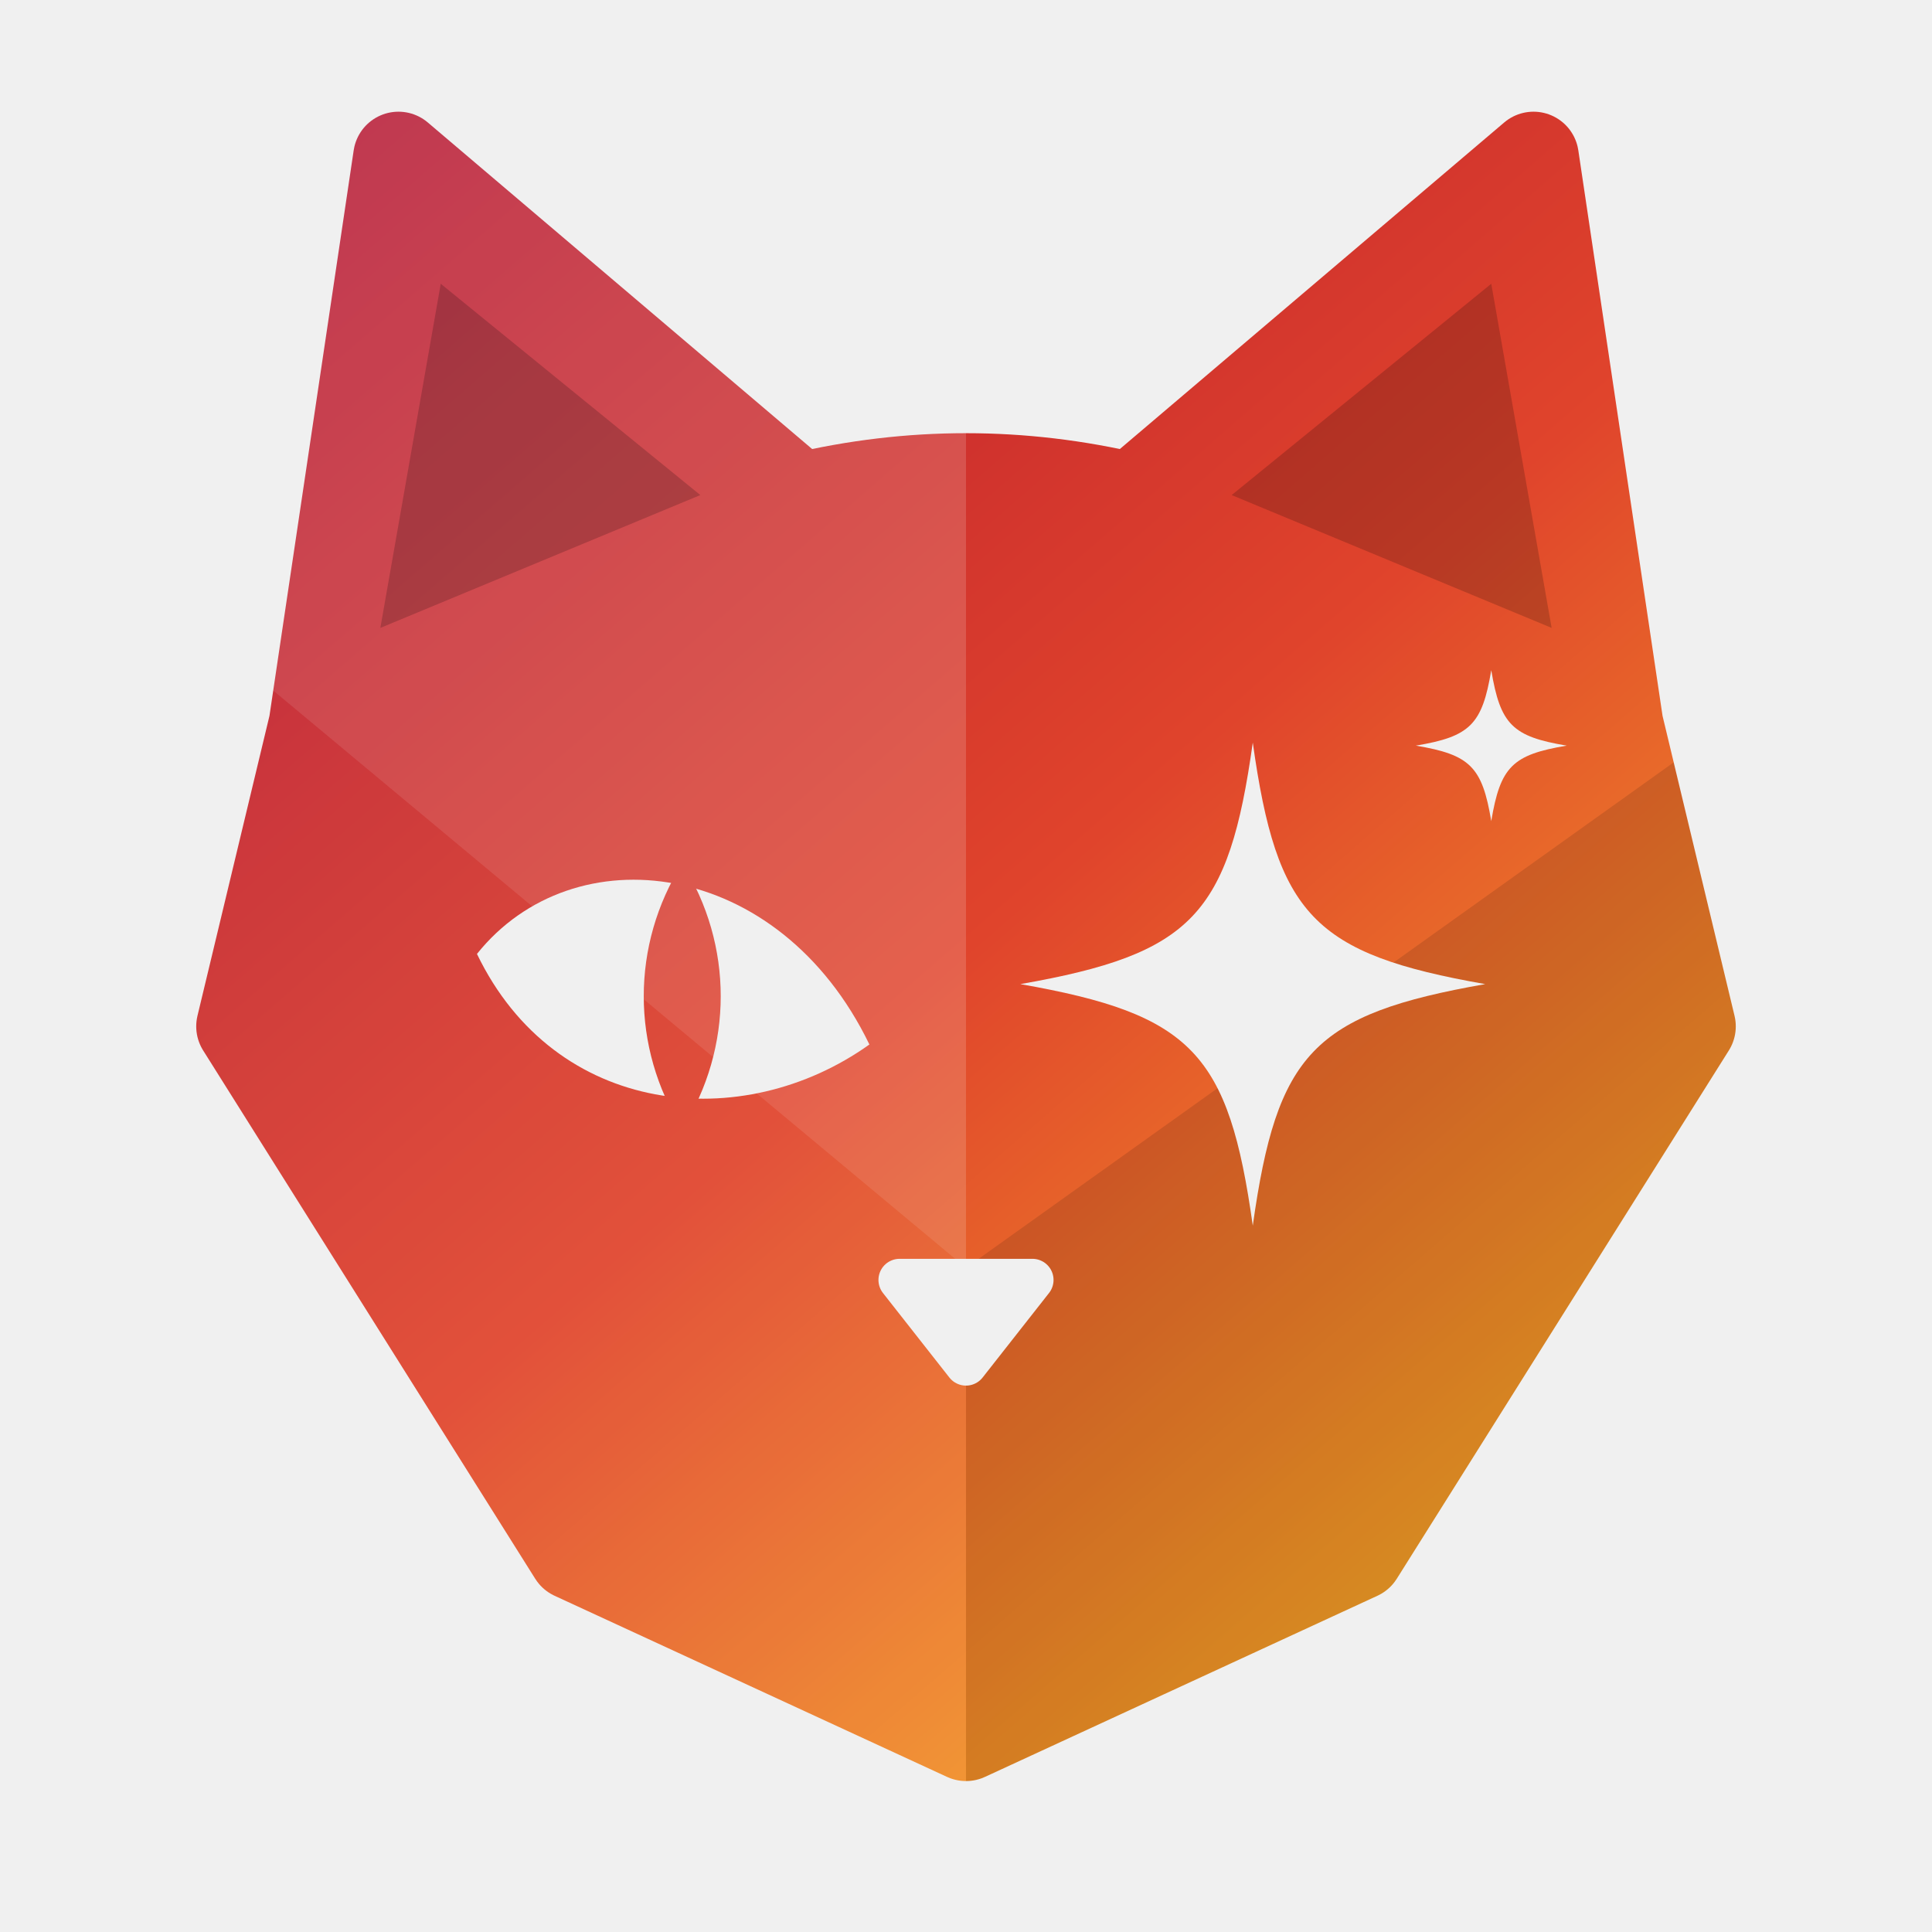
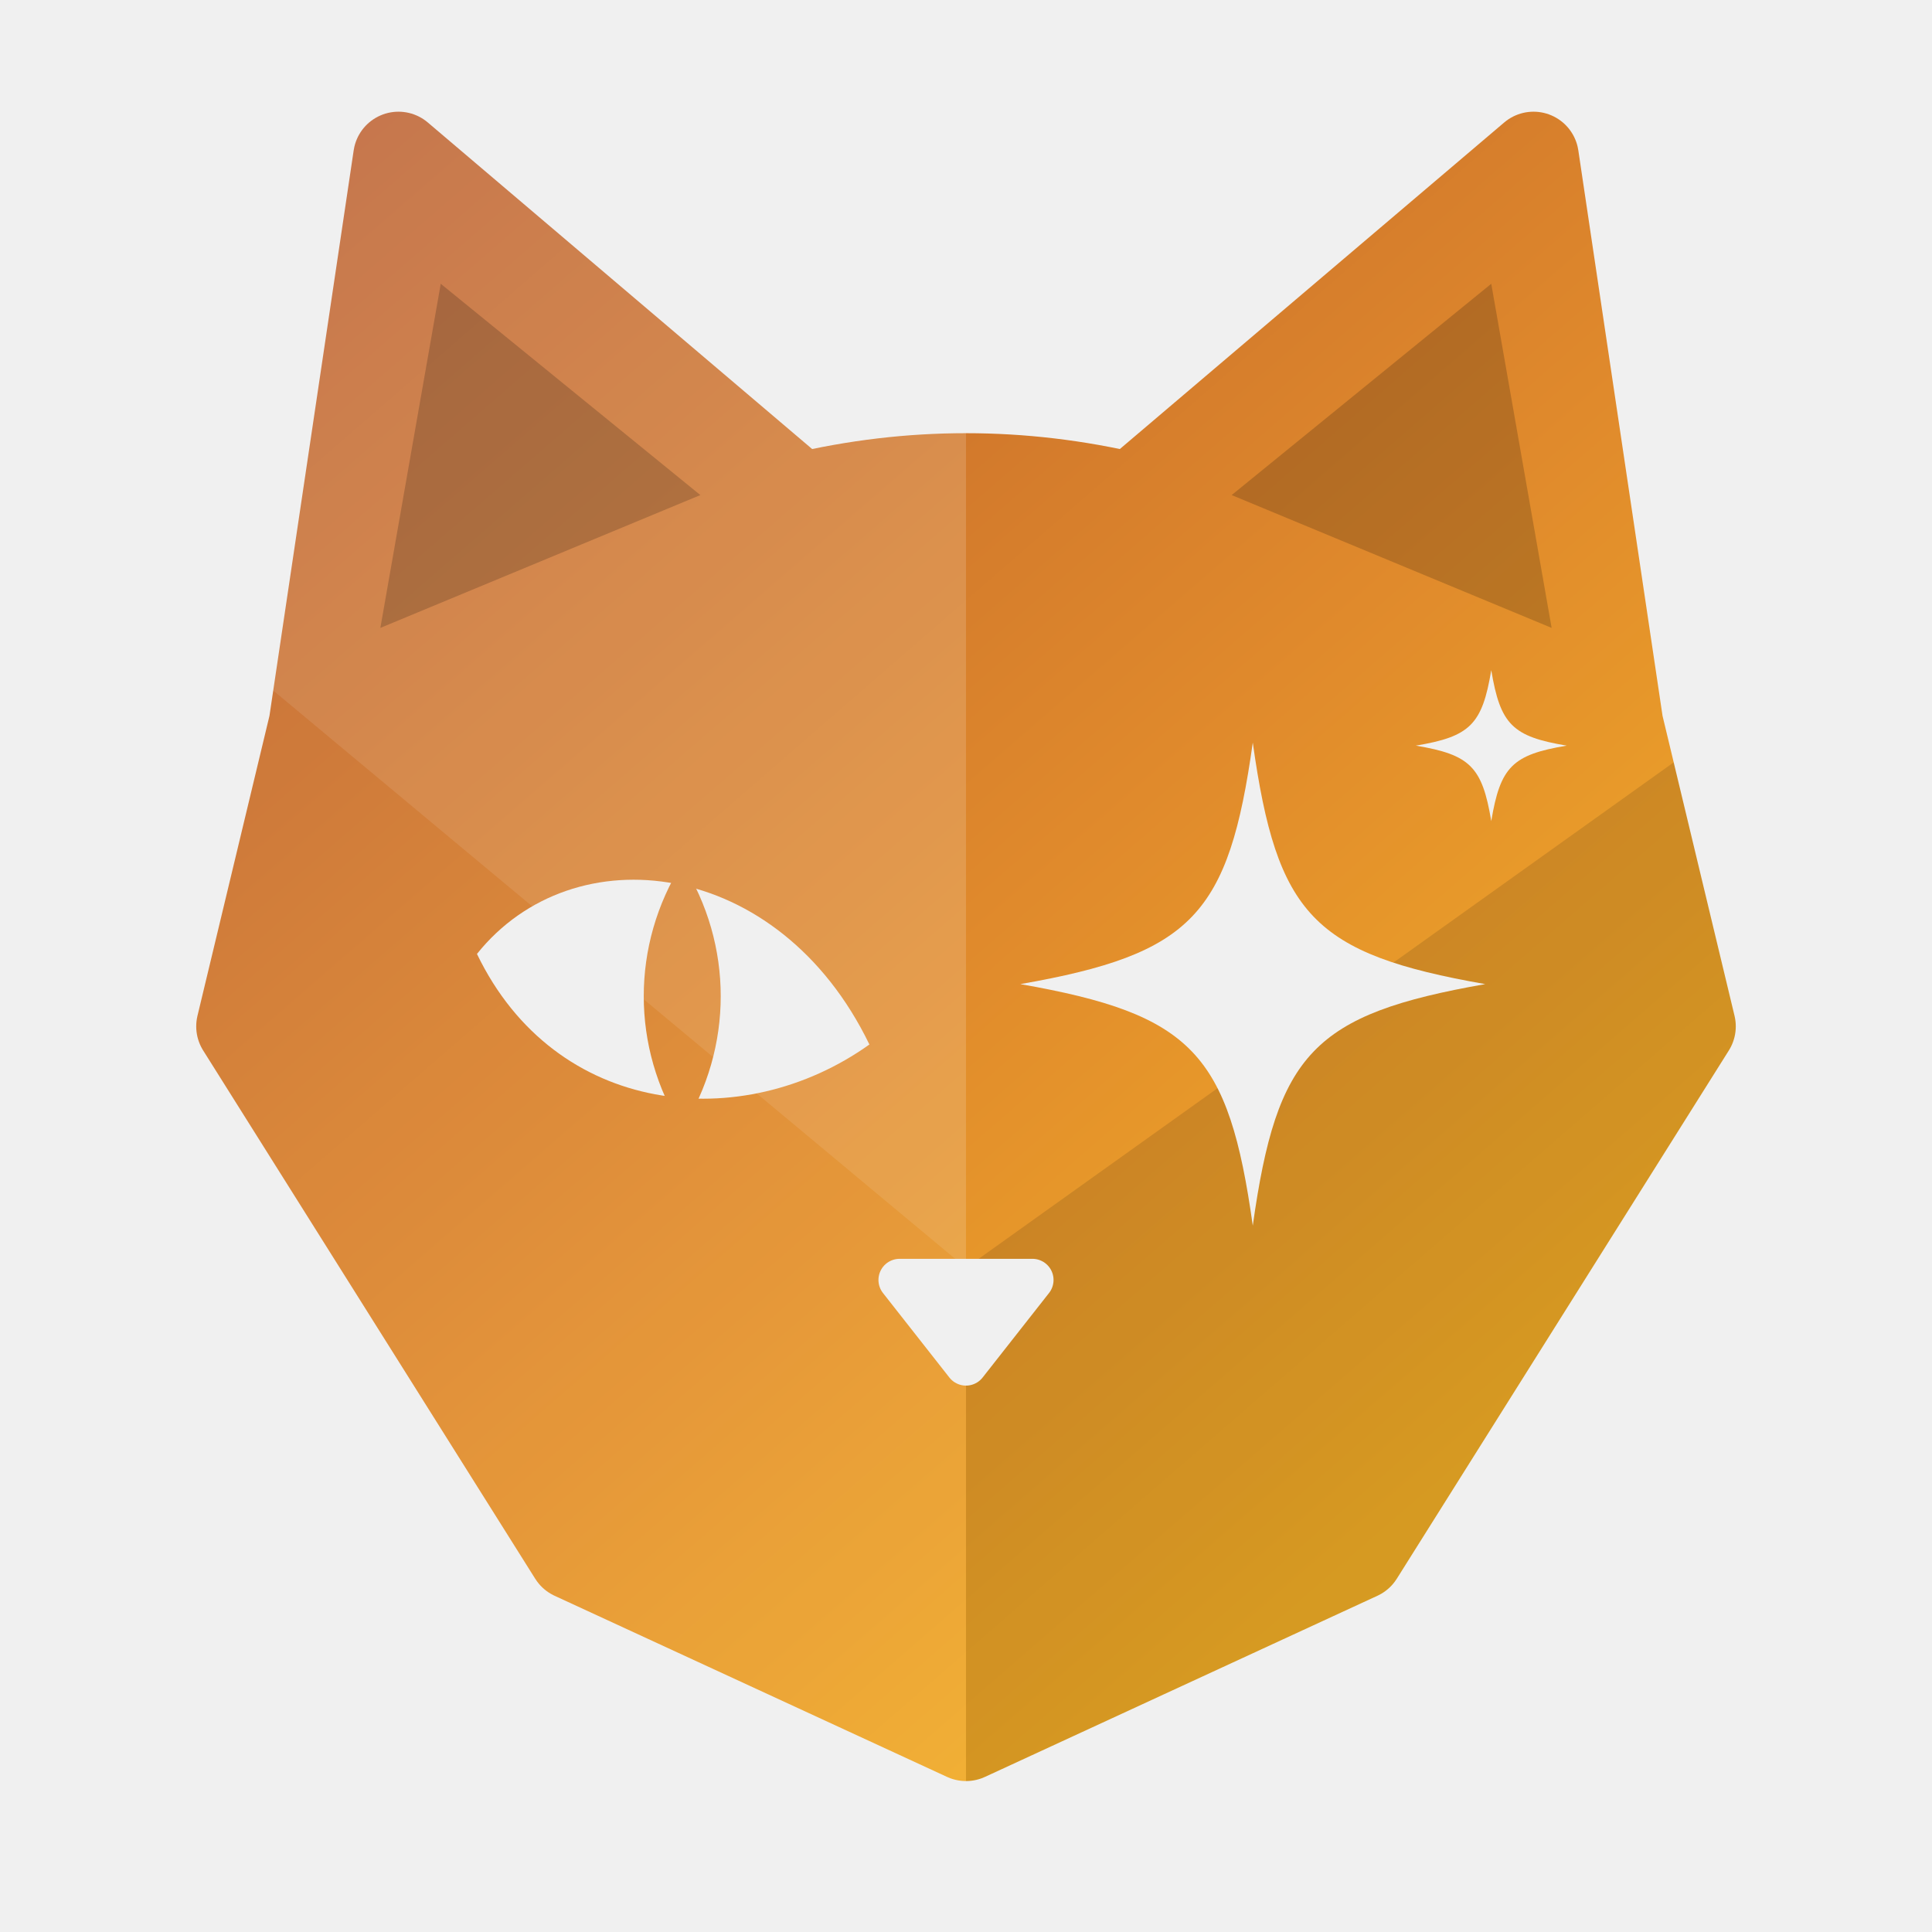
<svg xmlns="http://www.w3.org/2000/svg" viewBox="0 0 64 64" fill="none">
  <defs>
    <linearGradient id="cs-grad" x1="9" y1="5" x2="55" y2="58" gradientUnits="userSpaceOnUse">
-       <stop stop-color="#B3122F" />
-       <stop offset="0.5" stop-color="#E0442C" />
+       <stop stop-color="#BA5C2C" />
+       <stop offset="0.5" stop-color="#E08A2C" />
      <stop offset="1" stop-color="#FBBF24" />
    </linearGradient>
    <mask id="cs-cut" maskUnits="userSpaceOnUse" x="0" y="0" width="64" height="64">
      <path d="M13.2 5.2 26.5 16.5Q32 15.2 37.5 16.5L50.8 5.2 53.6 24 56 34 45 51.5 32 57.5 19 51.5 8 34 10.4 24Z" fill="#fff" stroke="#fff" stroke-width="3" stroke-linejoin="round" />
      <path d="M15.8 31.6C19 27.6 25.8 28.4 28.8 34.6 24.6 37.6 18.4 37 15.8 31.6Z" fill="#000" />
      <path d="M22.6 28.6C24.3 31.3 24.3 34.7 22.6 37.4 20.9 34.7 20.9 31.3 22.6 28.6Z" fill="#fff" />
      <path d="M41.5 24.6C42.3 30.3 43.5 31.6 49.2 32.6 43.5 33.6 42.3 34.9 41.5 40.6 40.7 34.9 39.5 33.6 33.8 32.6 39.5 31.6 40.7 30.3 41.5 24.6Z" fill="#000" />
      <path d="M49.4 22.2C49.7 24 50.1 24.4 51.9 24.7 50.1 25 49.7 25.4 49.4 27.2 49.1 25.4 48.7 25 46.9 24.7 48.7 24.4 49.1 24 49.4 22.2Z" fill="#000" />
      <path d="M29.8 42.4H34.2L32 45.2Z" fill="#000" stroke="#000" stroke-width="1.4" stroke-linejoin="round" />
    </mask>
  </defs>
  <g mask="url(#cs-cut)">
    <rect width="64" height="64" fill="url(#cs-grad)" />
    <path d="M0 0H32V42L8 22Z" fill="#fff" fill-opacity="0.16" />
    <path d="M8 22 32 42V60L16 54 4 34Z" fill="#fff" fill-opacity="0.07" />
    <path d="M60 22 32 42V60L48 54 60 34Z" fill="#000" fill-opacity="0.12" />
    <path d="M14.6 9.4 23.2 16.4 12.6 20.8ZM49.4 9.4 40.8 16.4 51.4 20.8Z" fill="#000" fill-opacity="0.18" />
  </g>
</svg>
